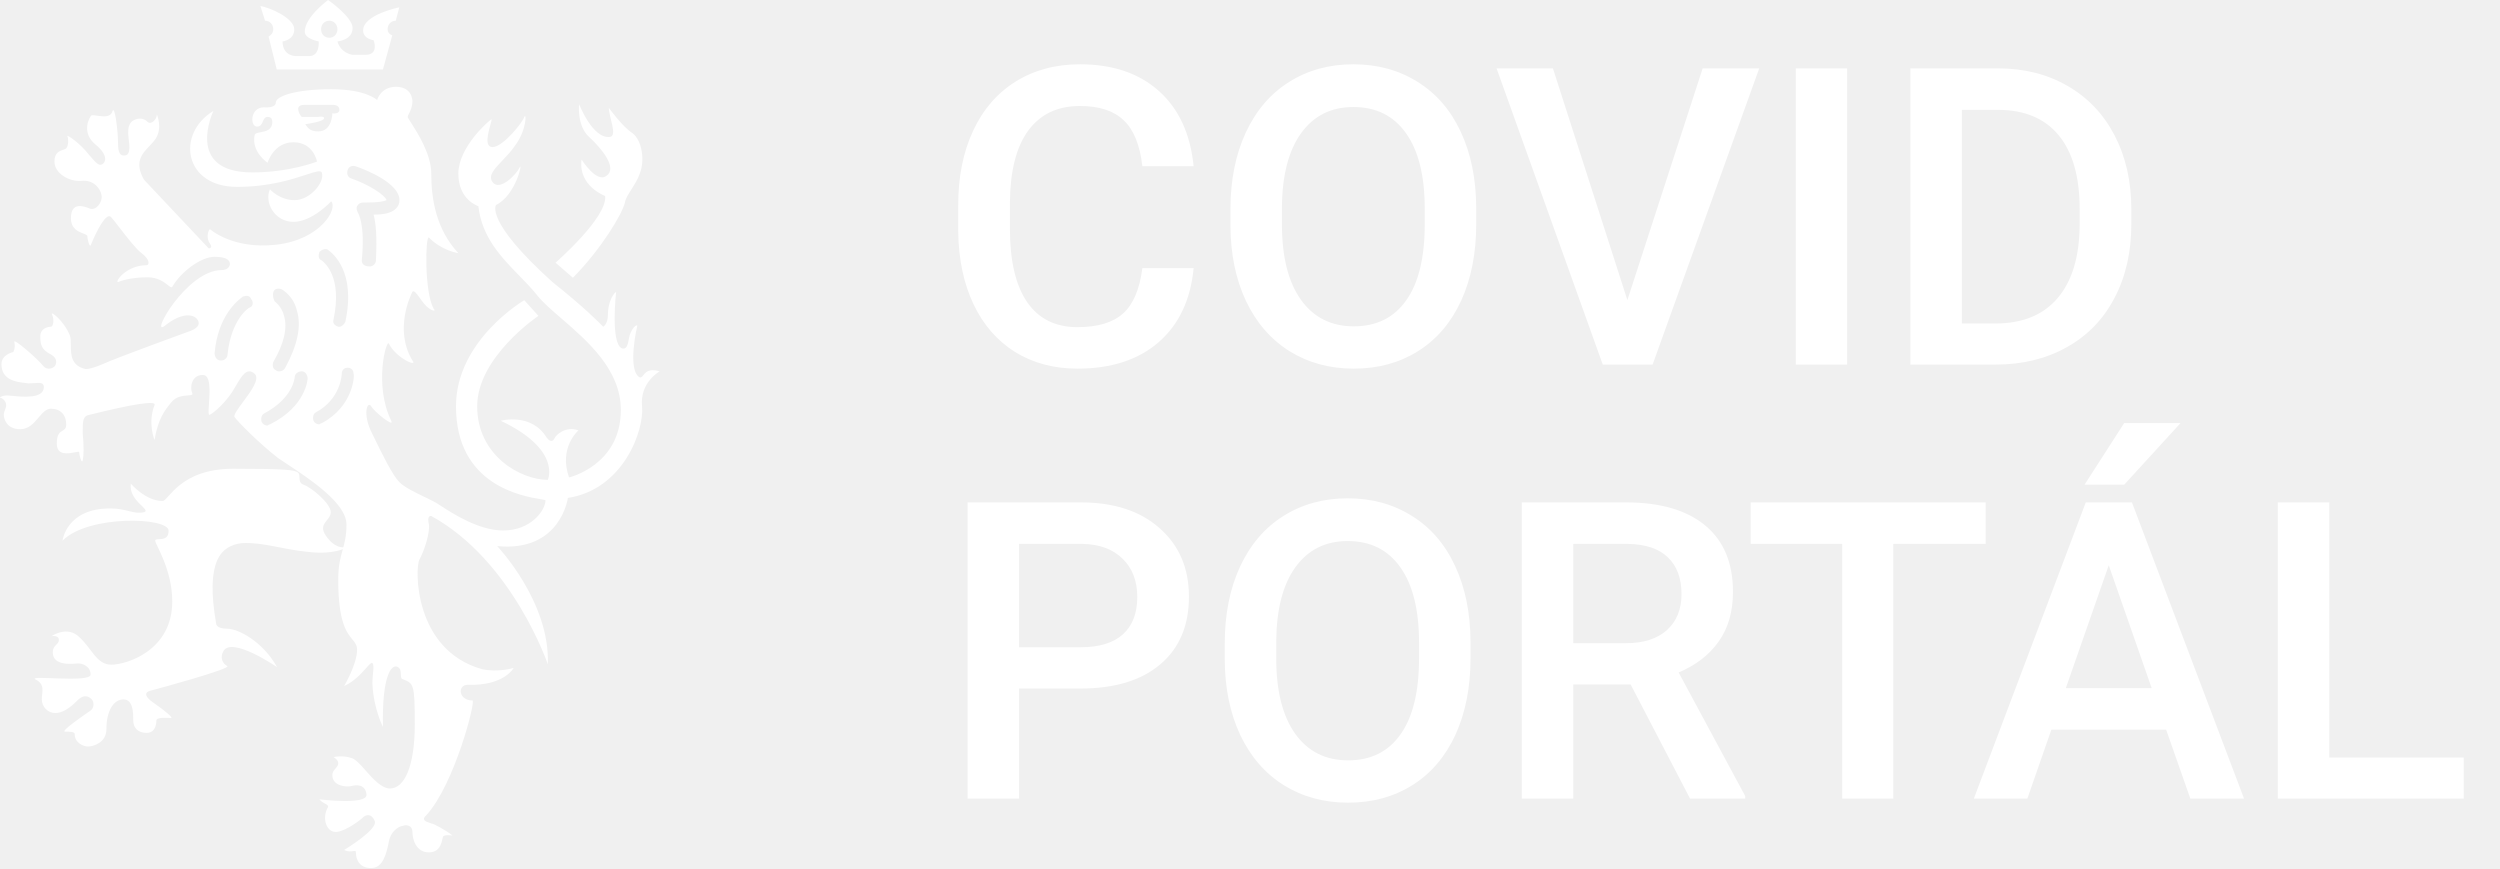
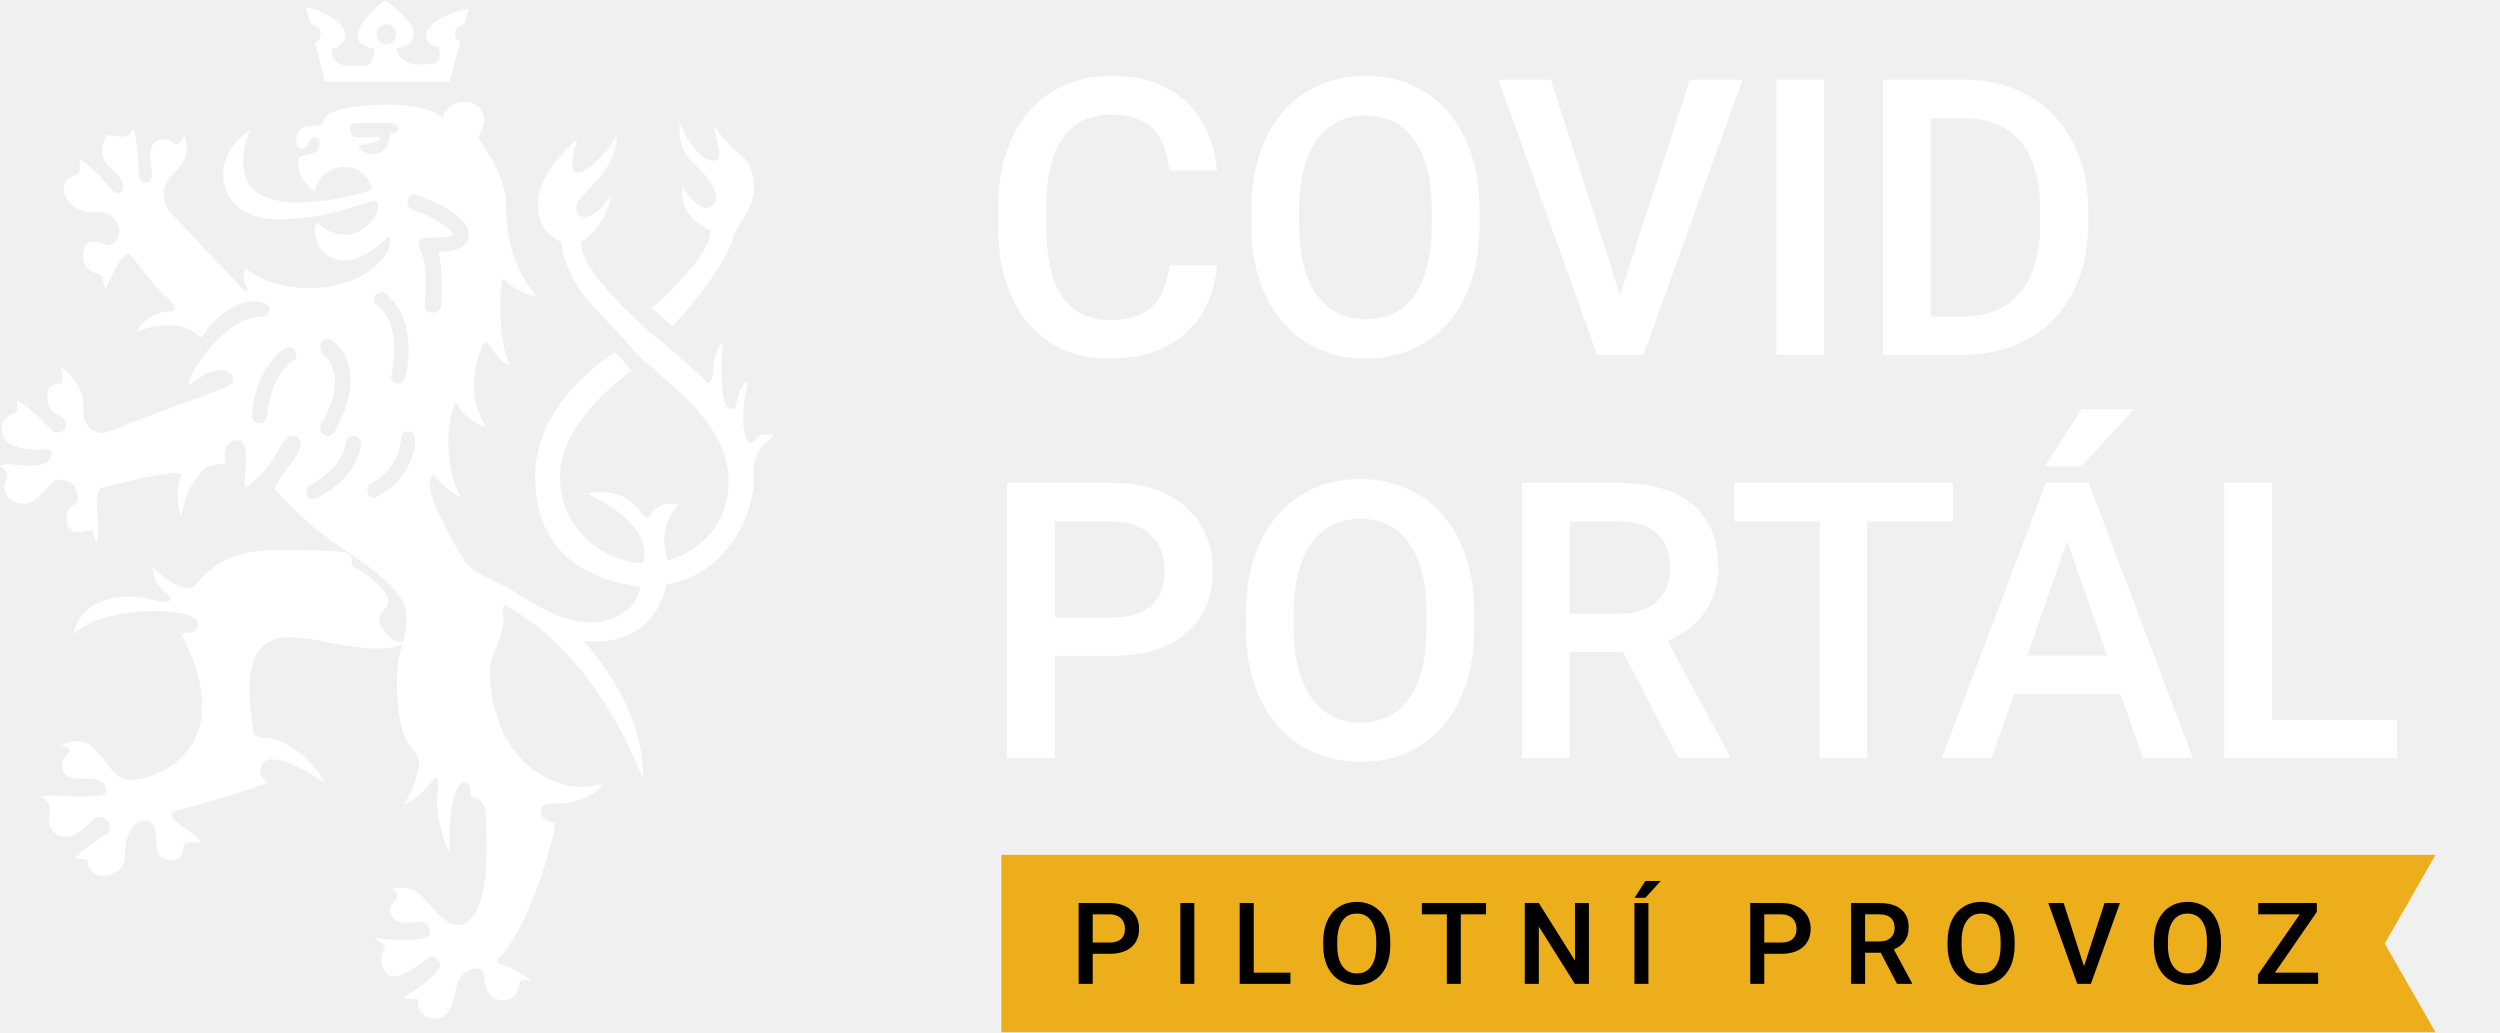
- <svg xmlns="http://www.w3.org/2000/svg" width="144" height="50" viewBox="0 0 144 50" fill="none">
+ <svg xmlns="http://www.w3.org/2000/svg" width="155" height="64" viewBox="0 0 155 64" fill="none">
+   <path d="M25.22 39.789C24.954 39.88 24.333 39.88 23.712 38.977C23.091 38.075 24.067 37.895 24.067 37.263C24.067 36.632 22.648 35.459 22.115 35.278C21.583 35.098 21.938 34.556 21.672 34.376C21.406 34.196 20.873 34.105 16.97 34.105C13.067 34.105 12.269 36.451 11.825 36.451C10.583 36.451 9.519 35.188 9.519 35.188C9.341 36.451 11.027 37.083 10.494 37.263C9.696 37.444 9.252 36.992 8.011 36.992C4.817 36.992 4.551 39.338 4.551 39.338C6.414 37.444 12.269 37.624 12.269 38.617C12.269 39.519 11.293 39.068 11.293 39.338C11.293 39.609 12.535 41.413 12.535 43.759C12.535 47.368 9.164 48.361 8.099 48.361C7.035 48.361 6.68 47.188 5.793 46.376C4.906 45.474 3.752 46.286 3.752 46.286C3.752 46.286 4.285 46.196 4.285 46.556C4.285 46.917 3.841 46.917 3.841 47.459C3.841 48.541 5.438 48.271 5.704 48.271C5.97 48.271 6.591 48.451 6.591 49.083C6.591 49.714 1.89 49.083 2.599 49.444C3.309 49.804 3.043 50.346 3.043 50.887C3.043 51.429 3.486 51.88 4.019 51.88C4.551 51.88 5.083 51.519 5.615 50.977C6.148 50.436 6.502 50.707 6.68 50.887C6.857 51.068 6.857 51.519 6.591 51.699C6.059 52.06 4.373 53.233 4.728 53.233C5.083 53.233 5.438 53.233 5.438 53.413C5.438 54.045 6.059 54.316 6.414 54.316C6.769 54.316 7.744 54.045 7.744 53.053C7.744 51.699 8.277 50.887 8.986 50.887C9.696 50.887 9.696 51.88 9.696 52.421C9.696 52.962 10.051 53.323 10.672 53.323C11.293 53.323 11.382 52.692 11.382 52.421C11.382 52.15 12.269 52.241 12.446 52.241C12.623 52.241 12.002 51.699 11.204 51.158C10.406 50.617 10.583 50.346 10.938 50.256C11.293 50.165 16.97 48.632 16.527 48.451C16.172 48.271 15.994 47.819 16.261 47.368C16.881 46.286 20.164 48.541 20.164 48.541C19.099 46.647 17.325 45.744 16.527 45.744C15.728 45.744 15.728 45.383 15.728 45.383C14.93 40.782 16.083 39.699 17.591 39.519C19.099 39.429 20.519 39.97 22.381 40.15C24.511 40.421 25.486 39.699 25.22 39.789Z" fill="white" />
+   <path d="M45.474 14.719C45.564 14.169 46.286 13.437 46.556 12.613C46.917 11.698 46.737 10.233 46.015 9.684C45.293 9.227 44.301 7.854 44.301 7.854C44.301 8.494 44.932 9.867 44.391 9.959C43.128 10.142 42.135 7.579 42.135 7.579C42.135 7.579 41.955 9.135 42.857 9.959C43.85 10.874 44.932 12.247 44.12 12.796C43.398 13.345 42.316 11.606 42.316 11.606C42.045 13.529 44.03 14.261 44.03 14.261C44.211 15.817 40.421 19.112 40.421 19.112L41.684 20.21C43.759 18.105 45.293 15.542 45.474 14.719Z" fill="white" />
+   <path fill-rule="evenodd" clip-rule="evenodd" d="M46.816 27.292C46.98 27.084 47.215 26.788 48 27.017C48 27.017 46.544 27.807 46.715 29.561C46.886 31.316 45.344 35.614 41.317 36.228C41.317 36.228 40.803 40.175 36.177 39.737C36.177 39.737 40.032 43.772 39.861 48.333C39.861 48.333 37.291 40.789 31.379 37.544C31.379 37.544 31.036 37.456 31.207 38.158C31.293 38.772 30.865 40.088 30.522 40.702C30.179 41.316 30.094 47.281 35.063 48.684C36.262 48.947 37.376 48.596 37.376 48.596C37.376 48.596 36.691 49.912 34.035 49.825C33.264 49.825 33.349 50.965 34.377 50.965C34.635 50.965 33.092 57.017 31.036 59.298C30.617 59.656 30.995 59.78 31.242 59.861C31.298 59.88 31.347 59.896 31.379 59.912C31.55 59.912 32.493 60.439 32.921 60.789C32.921 60.789 32.321 60.702 32.236 60.877C32.22 60.909 32.207 60.968 32.191 61.042C32.118 61.373 31.977 62.017 31.207 62.017C30.265 62.017 30.008 61.053 30.008 60.526C30.008 60 29.494 60 29.323 60.088C29.151 60.088 28.466 60.351 28.294 61.228C28.123 62.105 27.866 63.158 27.009 63.158C26.153 63.158 25.896 62.544 25.896 62.017C25.896 61.894 25.821 61.906 25.688 61.926C25.537 61.948 25.312 61.982 25.039 61.842C25.039 61.842 27.523 60.351 27.266 59.737C27.009 59.123 26.581 59.298 26.41 59.474C26.238 59.649 25.21 60.439 24.525 60.526C23.754 60.614 23.411 59.561 23.839 58.772C23.936 58.624 23.815 58.559 23.645 58.468C23.513 58.397 23.352 58.311 23.24 58.158C23.24 58.158 26.752 58.596 26.667 57.807C26.581 57.017 25.896 57.105 25.553 57.193C25.21 57.281 24.182 57.193 24.182 56.404C24.182 56.172 24.301 56.038 24.414 55.912C24.515 55.799 24.61 55.692 24.61 55.526C24.61 55.263 24.268 55.088 24.268 55.088C24.268 55.088 24.953 54.912 25.639 55.175C25.912 55.28 26.24 55.65 26.6 56.057C27.144 56.671 27.762 57.368 28.38 57.368C29.408 57.368 30.179 55.789 30.179 52.719C30.179 49.767 30.1 49.735 29.332 49.425L29.331 49.424L29.328 49.423L29.267 49.398L29.237 49.386C29.171 49.318 29.169 49.198 29.166 49.066C29.162 48.856 29.157 48.617 28.894 48.509C28.466 48.333 27.78 49.211 27.866 52.895C27.866 52.895 27.181 51.579 27.095 49.737C27.095 49.474 27.119 49.224 27.14 49.004C27.175 48.637 27.202 48.355 27.095 48.246C27.026 48.175 26.875 48.345 26.64 48.608C26.291 48.999 25.757 49.597 25.039 49.912C25.039 49.912 25.981 48.333 25.981 47.281C25.981 46.939 25.837 46.764 25.642 46.527C25.236 46.034 24.61 45.274 24.61 42.193C24.61 41.149 24.771 40.575 24.926 40.021C25.07 39.504 25.21 39.005 25.21 38.158C25.21 36.619 22.573 34.877 20.884 33.762C20.648 33.606 20.43 33.462 20.241 33.333C18.785 32.193 17.328 30.702 17.071 30.351C16.968 30.21 17.294 29.77 17.677 29.255C18.245 28.491 18.937 27.56 18.527 27.193C17.969 26.692 17.581 27.358 17.178 28.048C17.087 28.205 16.995 28.363 16.9 28.509C16.386 29.298 15.614 30 15.272 30.175C15.144 30.241 15.171 29.857 15.206 29.349C15.266 28.492 15.35 27.281 14.758 27.281C13.901 27.281 13.815 28.246 13.987 28.596C14.057 28.741 13.91 28.752 13.671 28.769C13.329 28.794 12.798 28.833 12.444 29.298L12.427 29.32C12.002 29.841 11.498 30.46 11.245 32.017C11.245 32.017 10.731 30.79 11.245 29.474C11.416 29.123 9.703 29.386 6.533 30.175C6.019 30.263 6.019 30.614 6.019 31.491C6.104 32.544 6.104 33.07 6.019 33.509C5.933 33.772 5.762 33.07 5.762 32.895C5.762 32.847 5.639 32.871 5.461 32.907C4.991 33.001 4.134 33.172 4.134 32.281C4.134 31.581 4.356 31.451 4.548 31.339C4.692 31.254 4.819 31.179 4.819 30.877C4.819 30.175 4.391 29.737 3.705 29.737C3.355 29.737 3.093 30.044 2.808 30.38C2.464 30.784 2.086 31.228 1.478 31.228C0.45 31.228 0.278 30.439 0.278 30.175C0.278 30.044 0.321 29.934 0.364 29.825C0.407 29.715 0.45 29.605 0.45 29.474C0.45 29.21 0.193 28.947 0.021 28.947C-0.064 28.947 0.107 28.772 0.535 28.772C0.608 28.772 0.731 28.784 0.886 28.8L0.886 28.8C1.652 28.877 3.191 29.033 3.191 28.158C3.191 27.824 2.894 27.846 2.488 27.875C2.36 27.885 2.221 27.895 2.078 27.895C2.014 27.885 1.941 27.877 1.862 27.868C1.201 27.792 0.107 27.666 0.107 26.491C0.107 25.79 0.964 25.614 0.964 25.614C0.964 25.614 1.135 25.351 1.05 24.912C0.878 24.474 2.763 26.14 3.106 26.579C3.448 27.017 3.877 26.754 3.963 26.667C4.048 26.579 4.305 26.14 3.705 25.79C3.02 25.439 2.934 25.088 2.934 24.474C2.934 23.86 3.534 23.772 3.705 23.772C3.877 23.772 3.963 23.246 3.791 22.895C3.62 22.544 4.648 23.333 5.076 24.386C5.152 24.567 5.153 24.824 5.155 25.105C5.158 25.78 5.163 26.595 6.19 26.842C6.19 26.842 6.447 26.93 7.475 26.491C8.418 26.053 13.73 24.123 13.73 24.123C13.73 24.123 14.672 23.86 14.415 23.333C14.158 22.807 13.216 22.719 12.016 23.684C10.817 24.649 13.558 19.649 16.128 19.649C16.557 19.649 16.728 19.386 16.728 19.21C16.728 19.035 16.643 18.684 15.614 18.684C14.586 18.684 13.13 19.825 12.53 20.877C12.468 20.941 12.371 20.865 12.215 20.743C11.944 20.53 11.493 20.175 10.731 20.175C9.531 20.175 8.76 20.439 8.589 20.526C8.332 20.526 9.189 19.298 10.645 19.298C10.902 19.298 10.902 18.86 10.303 18.421C9.909 18.133 9.221 17.242 8.697 16.563C8.422 16.207 8.193 15.91 8.075 15.79C7.732 15.439 7.047 16.754 6.618 17.807C6.533 18.07 6.361 17.456 6.361 17.193C6.361 17.108 6.235 17.059 6.065 16.994C5.709 16.857 5.162 16.648 5.162 15.877C5.162 14.649 6.104 15 6.533 15.175C6.961 15.351 7.475 14.737 7.39 14.21C7.304 13.684 6.79 13.07 5.933 13.158C5.076 13.246 3.963 12.632 3.963 11.754C3.963 11.112 4.33 10.987 4.594 10.897C4.691 10.864 4.773 10.836 4.819 10.79C4.991 10.614 4.991 10.088 4.905 9.912C4.819 9.737 5.847 10.439 6.447 11.228C7.047 11.93 7.218 12.105 7.475 11.93C7.732 11.754 7.818 11.228 6.961 10.526C6.104 9.825 6.276 8.947 6.618 8.421C6.68 8.358 6.861 8.385 7.08 8.418C7.476 8.476 7.995 8.553 8.161 8.158C8.332 7.456 8.589 9.474 8.589 10.439C8.589 11.14 8.76 11.316 9.017 11.316C9.274 11.316 9.531 11.228 9.36 10.088C9.205 8.974 9.613 8.798 9.818 8.71C9.839 8.701 9.858 8.692 9.874 8.684C10.131 8.597 10.474 8.597 10.731 8.86C10.988 9.123 11.416 8.684 11.416 8.333C11.416 8.333 11.845 9.298 11.331 10.088C11.21 10.274 11.046 10.445 10.878 10.62C10.335 11.188 9.754 11.796 10.474 13.07L15.186 18.07C15.186 18.07 15.529 18.07 15.272 17.719C15.015 17.368 15.1 16.842 15.272 16.667C15.272 16.667 16.9 18.158 20.07 17.807C23.325 17.456 24.61 15.175 24.096 14.649C24.096 14.649 22.726 16.14 21.355 16.14C19.984 16.14 19.213 14.737 19.641 13.772C19.641 13.772 20.327 14.561 21.44 14.561C22.554 14.561 23.668 13.246 23.411 12.544C23.311 12.372 22.935 12.496 22.284 12.71C21.271 13.043 19.59 13.597 17.242 13.597C13.387 13.597 12.787 9.737 15.529 8.07C15.529 8.07 13.387 12.544 18.356 12.544C21.098 12.544 23.068 11.754 23.068 11.754C23.068 11.754 22.811 10.351 21.355 10.351C19.898 10.351 19.47 11.842 19.47 11.842C19.47 11.842 18.27 11.053 18.527 9.825C18.559 9.694 18.744 9.661 18.964 9.621C19.338 9.553 19.813 9.467 19.813 8.86C19.813 8.509 19.556 8.509 19.47 8.509C19.265 8.509 19.198 8.669 19.127 8.836C19.049 9.019 18.968 9.211 18.699 9.211C18.185 9.211 18.185 7.807 19.213 7.807C19.213 7.807 20.07 7.895 20.07 7.456C20.07 7.018 21.44 6.491 24.096 6.491C26.667 6.491 27.438 7.281 27.438 7.281C27.438 7.281 27.695 6.316 28.809 6.316C29.922 6.316 30.008 7.193 30.008 7.368C30.008 7.769 29.863 8.057 29.761 8.258C29.707 8.365 29.665 8.448 29.665 8.509C29.665 8.55 29.761 8.699 29.906 8.926C30.378 9.663 31.379 11.224 31.379 12.632C31.379 14.474 31.721 16.667 33.349 18.421C33.349 18.421 32.15 18.246 31.207 17.281C30.951 17.105 30.865 21.228 31.55 22.456C31.807 22.719 31.293 22.632 30.865 22.105C30.741 21.953 30.631 21.8 30.533 21.664C30.294 21.333 30.13 21.104 30.008 21.228L30.004 21.237C29.887 21.475 28.657 23.979 30.008 26.228C30.436 26.754 28.809 26.053 28.294 25C28.123 24.649 27.181 27.983 28.466 30.614C28.723 31.14 27.266 30 27.009 29.561C26.752 29.123 26.324 30.088 27.095 31.579C27.866 33.158 28.552 34.561 29.066 35.088C29.415 35.446 30.241 35.845 30.922 36.173L30.922 36.173C31.242 36.328 31.53 36.467 31.722 36.579C31.808 36.629 31.928 36.707 32.076 36.803C32.959 37.375 34.845 38.596 36.605 38.596C38.661 38.596 39.689 37.105 39.689 36.404C39.689 36.379 39.563 36.358 39.344 36.322C37.999 36.098 33.178 35.298 33.178 29.561C33.178 24.737 38.147 21.842 38.147 21.842L39.175 22.983C39.175 22.983 34.72 25.965 34.72 29.561C34.72 33.158 37.89 34.912 39.861 34.912C39.861 34.912 40.889 32.719 36.434 30.614C36.434 30.614 38.661 30 39.775 31.842C40.118 32.281 40.289 32.017 40.375 31.842C40.461 31.667 41.146 30.965 42.088 31.316C42.088 31.316 40.632 32.544 41.403 34.737C41.403 34.737 45.173 33.86 45.173 29.825C45.173 26.902 42.746 24.808 40.855 23.176C40.134 22.554 39.491 21.999 39.09 21.491C38.706 21.006 38.252 20.54 37.783 20.059C36.474 18.714 35.058 17.262 34.806 15C34.806 15 33.349 14.561 33.349 12.632C33.349 10.702 35.577 8.772 35.748 8.684C35.798 8.659 35.753 8.821 35.685 9.063L35.685 9.063L35.685 9.063C35.522 9.649 35.228 10.702 35.834 10.702C36.605 10.702 38.062 8.86 38.147 8.509C38.319 8.158 38.319 9.474 37.462 10.614C37.198 11.004 36.865 11.353 36.56 11.671C35.974 12.284 35.496 12.784 35.834 13.246C36.348 13.947 37.547 12.719 37.805 12.193C38.062 11.667 37.547 14.21 36.091 14.912C36.091 14.912 35.234 16.053 40.203 20.526C42.517 22.368 43.545 23.421 43.888 23.772C43.888 23.772 44.23 23.596 44.23 22.895C44.23 22.193 44.487 21.491 44.83 21.228C44.83 21.228 44.402 25 45.258 25.351C45.601 25.439 45.687 25.088 45.772 24.561C45.858 24.123 46.201 23.596 46.372 23.684C46.372 23.684 45.601 26.93 46.544 27.456C46.662 27.486 46.729 27.401 46.816 27.292ZM16.557 25.79C16.814 23.246 18.099 22.368 18.185 22.368C18.442 22.281 18.442 21.93 18.27 21.754C18.185 21.491 17.928 21.491 17.671 21.579C17.664 21.586 17.645 21.6 17.618 21.621L17.618 21.621L17.618 21.621L17.618 21.621L17.618 21.621L17.618 21.621C17.312 21.854 15.85 22.965 15.614 25.702C15.614 25.965 15.786 26.228 16.043 26.228H16.128C16.3 26.228 16.557 26.053 16.557 25.79ZM23.154 9.561C22.554 9.561 22.383 9.298 22.211 9.035C22.211 9.035 23.582 8.86 23.582 8.597C23.582 8.421 23.154 8.509 23.154 8.509H21.954C21.954 8.509 21.697 8.246 21.697 7.895C21.697 7.895 21.697 7.632 22.126 7.632H24.268C24.268 7.632 24.696 7.632 24.696 7.982C24.696 8.333 24.182 8.246 24.182 8.246C24.182 8.246 24.182 9.561 23.154 9.561ZM23.839 18.158C23.668 18.07 23.411 18.158 23.24 18.333C23.154 18.596 23.154 18.86 23.411 18.947C23.416 18.953 23.427 18.961 23.441 18.974L23.441 18.974C23.667 19.162 24.911 20.199 24.268 23.246C24.182 23.509 24.353 23.684 24.61 23.772H24.696C24.867 23.772 25.039 23.596 25.125 23.421C25.925 19.735 24.184 18.42 23.881 18.191C23.859 18.174 23.845 18.164 23.839 18.158ZM19.898 21.228C19.984 20.965 20.327 20.965 20.498 21.053C20.498 21.053 21.355 21.491 21.612 22.632C21.955 23.772 21.612 25.175 20.755 26.754C20.669 26.93 20.498 27.018 20.327 27.018C20.241 27.018 20.155 27.018 20.07 26.93C19.813 26.842 19.813 26.491 19.898 26.316C20.669 25 20.927 23.86 20.669 22.983C20.498 22.281 19.984 21.93 19.984 21.93C19.898 21.754 19.813 21.491 19.898 21.228ZM19.47 30.965C19.47 30.965 19.555 30.877 19.641 30.877C22.297 29.561 22.383 27.544 22.383 27.544C22.383 27.281 22.211 27.018 21.954 27.018C21.697 27.018 21.44 27.193 21.44 27.456C21.44 27.456 21.355 28.947 19.213 30.088C19.041 30.175 18.956 30.439 19.041 30.702C19.127 30.877 19.299 30.965 19.47 30.965ZM23.411 30.79C23.325 30.79 23.24 30.877 23.24 30.877C23.068 30.877 22.897 30.79 22.811 30.614C22.726 30.351 22.811 30.088 22.983 30C24.782 29.035 24.867 27.281 24.867 27.193C24.867 26.93 25.039 26.754 25.296 26.754C25.553 26.754 25.724 26.93 25.724 27.193C25.81 27.281 25.724 29.561 23.411 30.79ZM26.067 15.526C26.067 15.526 26.581 16.316 26.324 18.947C26.324 19.211 26.495 19.386 26.924 19.386C27.095 19.386 27.352 19.211 27.352 18.947C27.438 17.193 27.352 16.228 27.181 15.614C27.866 15.614 28.466 15.526 28.809 15.175C28.98 15 29.066 14.825 29.066 14.561C29.066 13.333 26.667 12.368 25.896 12.105C25.639 12.018 25.381 12.105 25.296 12.368C25.21 12.632 25.296 12.895 25.553 12.982C26.838 13.421 28.038 14.211 28.123 14.561C27.952 14.649 27.609 14.737 26.581 14.737H26.41C26.238 14.737 26.067 14.825 25.981 15C25.896 15.175 25.981 15.351 26.067 15.526Z" fill="white" />
+   <path fill-rule="evenodd" clip-rule="evenodd" d="M19.881 2.127C19.881 1.773 19.627 1.507 19.287 1.507L18.947 0.443C19.627 0.532 21.41 1.33 21.41 2.127C21.41 2.925 20.561 3.014 20.561 3.014C20.561 4.078 21.495 4.078 21.495 4.078H22.514C23.278 4.078 23.193 3.014 23.193 3.014C23.193 3.014 22.174 2.837 22.174 2.305C22.174 1.241 23.872 0 23.872 0C23.872 0 25.656 1.241 25.656 2.039C25.656 2.925 24.552 3.014 24.552 3.014C24.807 3.9 25.656 3.989 25.656 3.989H26.59C27.609 3.989 27.184 2.925 27.184 2.925C27.184 2.925 26.42 2.837 26.42 2.216C26.42 1.064 29.052 0.532 29.052 0.532L28.798 1.507C28.458 1.507 28.203 1.773 28.203 2.127C28.203 2.305 28.288 2.482 28.543 2.571L27.864 5.053H20.136L19.542 2.659C19.712 2.571 19.881 2.393 19.881 2.127ZM24.552 2.127C24.552 1.773 24.297 1.507 23.958 1.507C23.618 1.507 23.363 1.773 23.363 2.127C23.363 2.482 23.618 2.748 23.958 2.748C24.297 2.748 24.552 2.482 24.552 2.127Z" fill="white" />
  <g clip-path="url(#clip0)">
-     <path d="M19.965 31.5C19.754 31.571 19.263 31.571 18.771 30.857C18.28 30.143 19.052 30 19.052 29.5C19.052 29 17.928 28.071 17.507 27.929C17.086 27.786 17.367 27.357 17.156 27.214C16.945 27.071 16.524 27 13.434 27C10.344 27 9.712 28.857 9.361 28.857C8.377 28.857 7.535 27.857 7.535 27.857C7.394 28.857 8.729 29.357 8.307 29.5C7.675 29.643 7.324 29.286 6.341 29.286C3.812 29.286 3.602 31.143 3.602 31.143C5.077 29.643 9.712 29.786 9.712 30.571C9.712 31.286 8.939 30.929 8.939 31.143C8.939 31.357 9.922 32.786 9.922 34.643C9.922 37.5 7.254 38.286 6.411 38.286C5.568 38.286 5.287 37.357 4.585 36.714C3.883 36 2.97 36.643 2.97 36.643C2.97 36.643 3.391 36.571 3.391 36.857C3.391 37.143 3.04 37.143 3.04 37.571C3.04 38.429 4.304 38.214 4.515 38.214C4.725 38.214 5.217 38.357 5.217 38.857C5.217 39.357 1.495 38.857 2.057 39.143C2.619 39.429 2.408 39.857 2.408 40.286C2.408 40.714 2.759 41.071 3.18 41.071C3.602 41.071 4.023 40.786 4.445 40.357C4.866 39.929 5.147 40.143 5.287 40.286C5.428 40.429 5.428 40.786 5.217 40.929C4.796 41.214 3.461 42.143 3.742 42.143C4.023 42.143 4.304 42.143 4.304 42.286C4.304 42.786 4.796 43 5.077 43C5.358 43 6.13 42.786 6.13 42C6.13 40.929 6.551 40.286 7.113 40.286C7.675 40.286 7.675 41.071 7.675 41.5C7.675 41.929 7.956 42.214 8.448 42.214C8.939 42.214 9.009 41.714 9.009 41.5C9.009 41.286 9.712 41.357 9.852 41.357C9.993 41.357 9.501 40.929 8.869 40.5C8.237 40.071 8.377 39.857 8.658 39.786C8.939 39.714 13.434 38.5 13.083 38.357C12.802 38.214 12.661 37.857 12.872 37.5C13.364 36.643 15.962 38.429 15.962 38.429C15.119 36.929 13.715 36.214 13.083 36.214C12.451 36.214 12.451 35.929 12.451 35.929C11.819 32.286 12.732 31.429 13.925 31.286C15.119 31.214 16.243 31.643 17.718 31.786C19.403 32 20.176 31.429 19.965 31.5Z" fill="white" />
-     <path d="M35.999 11.652C36.071 11.217 36.642 10.638 36.856 9.986C37.142 9.261 36.999 8.101 36.428 7.667C35.856 7.304 35.071 6.217 35.071 6.217C35.071 6.725 35.571 7.812 35.142 7.884C34.142 8.029 33.356 6 33.356 6C33.356 6 33.213 7.232 33.928 7.884C34.713 8.609 35.571 9.696 34.928 10.13C34.356 10.565 33.499 9.188 33.499 9.188C33.285 10.71 34.856 11.29 34.856 11.29C34.999 12.522 31.999 15.13 31.999 15.13L32.999 16C34.642 14.333 35.856 12.304 35.999 11.652Z" fill="white" />
-     <path fill-rule="evenodd" clip-rule="evenodd" d="M37.062 21.606C37.192 21.442 37.378 21.207 37.999 21.389C37.999 21.389 36.846 22.014 36.982 23.403C37.117 24.792 35.896 28.194 32.709 28.681C32.709 28.681 32.302 31.806 28.639 31.458C28.639 31.458 31.691 34.653 31.555 38.264C31.555 38.264 29.521 32.292 24.841 29.722C24.841 29.722 24.569 29.653 24.705 30.208C24.773 30.694 24.434 31.736 24.162 32.222C23.891 32.708 23.823 37.431 27.757 38.542C28.707 38.75 29.588 38.472 29.588 38.472C29.588 38.472 29.046 39.514 26.943 39.444C26.333 39.444 26.401 40.347 27.215 40.347C27.418 40.347 26.197 45.139 24.569 46.944C24.238 47.227 24.537 47.326 24.732 47.39C24.776 47.405 24.816 47.418 24.841 47.431C24.976 47.431 25.722 47.847 26.061 48.125C26.061 48.125 25.587 48.056 25.519 48.194C25.506 48.22 25.496 48.266 25.483 48.325C25.426 48.587 25.314 49.097 24.705 49.097C23.959 49.097 23.755 48.333 23.755 47.917C23.755 47.5 23.348 47.5 23.213 47.569C23.077 47.569 22.535 47.778 22.399 48.472C22.263 49.167 22.06 50 21.381 50C20.703 50 20.5 49.514 20.5 49.097C20.5 49 20.44 49.009 20.335 49.025C20.216 49.042 20.038 49.069 19.821 48.958C19.821 48.958 21.788 47.778 21.585 47.292C21.381 46.806 21.042 46.944 20.907 47.083C20.771 47.222 19.957 47.847 19.415 47.917C18.804 47.986 18.533 47.153 18.872 46.528C18.948 46.41 18.852 46.359 18.718 46.287C18.614 46.231 18.486 46.163 18.397 46.042C18.397 46.042 21.178 46.389 21.11 45.764C21.042 45.139 20.5 45.208 20.228 45.278C19.957 45.347 19.143 45.278 19.143 44.653C19.143 44.469 19.238 44.364 19.327 44.264C19.407 44.174 19.482 44.09 19.482 43.958C19.482 43.75 19.211 43.611 19.211 43.611C19.211 43.611 19.754 43.472 20.296 43.681C20.513 43.764 20.772 44.056 21.058 44.379C21.488 44.864 21.977 45.417 22.467 45.417C23.281 45.417 23.891 44.167 23.891 41.736C23.891 39.399 23.828 39.373 23.22 39.128L23.145 39.097C23.093 39.044 23.091 38.949 23.089 38.844C23.085 38.678 23.082 38.488 22.874 38.403C22.535 38.264 21.992 38.958 22.06 41.875C22.06 41.875 21.517 40.833 21.449 39.375C21.449 39.167 21.468 38.969 21.485 38.795C21.513 38.504 21.534 38.281 21.449 38.194C21.395 38.139 21.275 38.273 21.089 38.481C20.812 38.791 20.39 39.264 19.821 39.514C19.821 39.514 20.567 38.264 20.567 37.431C20.567 37.16 20.453 37.021 20.299 36.834C19.977 36.444 19.482 35.842 19.482 33.403C19.482 32.576 19.609 32.122 19.732 31.683C19.846 31.274 19.957 30.878 19.957 30.208C19.957 28.99 17.869 27.611 16.532 26.728C16.345 26.605 16.173 26.491 16.023 26.389C14.87 25.486 13.717 24.306 13.514 24.028C13.432 23.916 13.69 23.568 13.993 23.16C14.443 22.555 14.991 21.818 14.667 21.528C14.224 21.131 13.917 21.658 13.598 22.205L13.598 22.205C13.526 22.329 13.453 22.454 13.378 22.569C12.971 23.194 12.361 23.75 12.089 23.889C11.988 23.941 12.009 23.637 12.037 23.235C12.084 22.556 12.151 21.597 11.682 21.597C11.004 21.597 10.936 22.361 11.072 22.639C11.127 22.753 11.011 22.762 10.822 22.776C10.551 22.796 10.13 22.826 9.851 23.194L9.837 23.211C9.501 23.624 9.102 24.114 8.901 25.347C8.901 25.347 8.494 24.375 8.901 23.333C9.037 23.056 7.68 23.264 5.171 23.889C4.764 23.958 4.764 24.236 4.764 24.931C4.832 25.764 4.832 26.181 4.764 26.528C4.696 26.736 4.56 26.181 4.56 26.042C4.56 26.004 4.463 26.023 4.323 26.051C3.95 26.125 3.272 26.261 3.272 25.556C3.272 25.002 3.448 24.899 3.599 24.81C3.714 24.743 3.814 24.684 3.814 24.444C3.814 23.889 3.475 23.542 2.933 23.542C2.655 23.542 2.448 23.785 2.222 24.051C1.95 24.37 1.65 24.722 1.169 24.722C0.355 24.722 0.219 24.097 0.219 23.889C0.219 23.785 0.253 23.698 0.287 23.611C0.321 23.524 0.355 23.438 0.355 23.333C0.355 23.125 0.152 22.917 0.016 22.917C-0.052 22.917 0.084 22.778 0.423 22.778C0.48 22.778 0.578 22.788 0.701 22.8C1.307 22.861 2.526 22.985 2.526 22.292C2.526 22.028 2.29 22.045 1.969 22.068C1.867 22.075 1.758 22.083 1.644 22.083C1.593 22.076 1.535 22.069 1.473 22.062C0.949 22.002 0.084 21.903 0.084 20.972C0.084 20.417 0.762 20.278 0.762 20.278C0.762 20.278 0.898 20.069 0.83 19.722C0.694 19.375 2.186 20.694 2.458 21.042C2.729 21.389 3.068 21.181 3.136 21.111C3.204 21.042 3.407 20.694 2.933 20.417C2.39 20.139 2.322 19.861 2.322 19.375C2.322 18.889 2.797 18.819 2.933 18.819C3.068 18.819 3.136 18.403 3 18.125C2.865 17.847 3.679 18.472 4.018 19.306C4.078 19.449 4.079 19.652 4.08 19.875C4.083 20.409 4.086 21.054 4.9 21.25C4.9 21.25 5.103 21.319 5.917 20.972C6.663 20.625 10.868 19.097 10.868 19.097C10.868 19.097 11.614 18.889 11.411 18.472C11.207 18.056 10.461 17.986 9.512 18.75C8.562 19.514 10.733 15.556 12.767 15.556C13.107 15.556 13.242 15.347 13.242 15.208C13.242 15.069 13.174 14.792 12.361 14.792C11.546 14.792 10.393 15.694 9.919 16.528C9.869 16.578 9.793 16.518 9.67 16.422C9.455 16.253 9.098 15.972 8.494 15.972C7.545 15.972 6.934 16.181 6.799 16.25C6.595 16.25 7.273 15.278 8.427 15.278C8.63 15.278 8.63 14.931 8.155 14.583C7.844 14.356 7.299 13.65 6.884 13.113L6.884 13.113C6.667 12.831 6.485 12.596 6.392 12.5C6.12 12.222 5.578 13.264 5.239 14.097C5.171 14.306 5.035 13.819 5.035 13.611C5.035 13.543 4.935 13.505 4.8 13.453C4.519 13.345 4.086 13.179 4.086 12.569C4.086 11.597 4.832 11.875 5.171 12.014C5.51 12.153 5.917 11.667 5.849 11.25C5.781 10.833 5.374 10.347 4.696 10.417C4.018 10.486 3.136 10 3.136 9.306C3.136 8.797 3.427 8.698 3.636 8.627C3.712 8.601 3.778 8.579 3.814 8.542C3.95 8.403 3.95 7.986 3.882 7.847C3.814 7.708 4.628 8.264 5.103 8.889C5.578 9.444 5.713 9.583 5.917 9.444C6.12 9.306 6.188 8.889 5.51 8.333C4.832 7.778 4.967 7.083 5.239 6.667C5.287 6.617 5.43 6.638 5.604 6.664C5.917 6.71 6.329 6.771 6.46 6.458C6.595 5.903 6.799 7.5 6.799 8.264C6.799 8.819 6.934 8.958 7.138 8.958C7.341 8.958 7.545 8.889 7.409 7.986C7.286 7.105 7.609 6.965 7.772 6.895C7.788 6.888 7.803 6.881 7.816 6.875C8.02 6.806 8.291 6.806 8.494 7.014C8.698 7.222 9.037 6.875 9.037 6.597C9.037 6.597 9.376 7.361 8.969 7.986C8.873 8.133 8.743 8.269 8.611 8.408L8.611 8.408C8.181 8.858 7.721 9.339 8.291 10.347L12.021 14.306C12.021 14.306 12.293 14.306 12.089 14.028C11.886 13.75 11.954 13.333 12.089 13.194C12.089 13.194 13.378 14.375 15.887 14.097C18.465 13.819 19.482 12.014 19.075 11.597C19.075 11.597 17.99 12.778 16.905 12.778C15.82 12.778 15.209 11.667 15.548 10.903C15.548 10.903 16.091 11.528 16.973 11.528C17.854 11.528 18.736 10.486 18.533 9.931C18.453 9.795 18.156 9.893 17.64 10.062C16.838 10.326 15.508 10.764 13.649 10.764C10.597 10.764 10.122 7.708 12.293 6.389C12.293 6.389 10.597 9.931 14.531 9.931C16.701 9.931 18.261 9.306 18.261 9.306C18.261 9.306 18.058 8.194 16.905 8.194C15.752 8.194 15.413 9.375 15.413 9.375C15.413 9.375 14.463 8.75 14.667 7.778C14.692 7.675 14.838 7.648 15.012 7.616C15.308 7.563 15.684 7.494 15.684 7.014C15.684 6.736 15.48 6.736 15.413 6.736C15.251 6.736 15.197 6.863 15.141 6.995C15.079 7.14 15.015 7.292 14.802 7.292C14.395 7.292 14.395 6.181 15.209 6.181C15.209 6.181 15.887 6.25 15.887 5.903C15.887 5.556 16.973 5.139 19.075 5.139C21.11 5.139 21.721 5.764 21.721 5.764C21.721 5.764 21.924 5 22.806 5C23.688 5 23.755 5.694 23.755 5.833C23.755 6.15 23.64 6.378 23.56 6.537C23.517 6.622 23.484 6.688 23.484 6.736C23.484 6.769 23.559 6.887 23.675 7.066C24.049 7.65 24.841 8.886 24.841 10C24.841 11.458 25.112 13.194 26.401 14.583C26.401 14.583 25.451 14.444 24.705 13.681C24.502 13.542 24.434 16.806 24.976 17.778C25.18 17.986 24.773 17.917 24.434 17.5C24.335 17.379 24.248 17.258 24.171 17.151C23.982 16.888 23.852 16.707 23.755 16.806L23.752 16.812C23.659 17.001 22.685 18.984 23.755 20.764C24.095 21.181 22.806 20.625 22.399 19.792C22.263 19.514 21.517 22.153 22.535 24.236C22.738 24.653 21.585 23.75 21.381 23.403C21.178 23.056 20.839 23.819 21.449 25C22.06 26.25 22.602 27.361 23.009 27.778C23.286 28.061 23.94 28.377 24.479 28.637C24.732 28.76 24.96 28.87 25.112 28.958C25.18 28.998 25.275 29.059 25.392 29.135L25.392 29.135L25.392 29.136L25.392 29.136L25.392 29.136L25.393 29.136C26.091 29.588 27.584 30.556 28.978 30.556C30.606 30.556 31.42 29.375 31.42 28.819C31.42 28.8 31.319 28.783 31.147 28.755C30.081 28.578 26.265 27.944 26.265 23.403C26.265 19.583 30.199 17.292 30.199 17.292L31.013 18.194C31.013 18.194 27.486 20.556 27.486 23.403C27.486 26.25 29.995 27.639 31.555 27.639C31.555 27.639 32.369 25.903 28.842 24.236C28.842 24.236 30.606 23.75 31.488 25.208C31.759 25.556 31.895 25.347 31.962 25.208C32.03 25.069 32.573 24.514 33.319 24.792C33.319 24.792 32.166 25.764 32.776 27.5C32.776 27.5 35.761 26.806 35.761 23.611C35.761 21.298 33.84 19.64 32.342 18.347C31.772 17.855 31.263 17.416 30.945 17.014C30.642 16.63 30.282 16.261 29.911 15.88C28.874 14.816 27.754 13.666 27.554 11.875C27.554 11.875 26.401 11.528 26.401 10C26.401 8.472 28.164 6.944 28.3 6.875C28.34 6.855 28.304 6.983 28.25 7.175L28.25 7.175C28.121 7.639 27.888 8.472 28.368 8.472C28.978 8.472 30.131 7.014 30.199 6.736C30.335 6.458 30.335 7.5 29.656 8.403C29.448 8.711 29.183 8.988 28.942 9.24C28.478 9.725 28.1 10.12 28.368 10.486C28.775 11.042 29.724 10.069 29.928 9.653C30.131 9.236 29.724 11.25 28.571 11.806C28.571 11.806 27.893 12.708 31.827 16.25C33.658 17.708 34.472 18.542 34.743 18.819C34.743 18.819 35.015 18.681 35.015 18.125C35.015 17.569 35.218 17.014 35.489 16.806C35.489 16.806 35.15 19.792 35.829 20.069C36.1 20.139 36.168 19.861 36.236 19.444C36.303 19.097 36.575 18.681 36.71 18.75C36.71 18.75 36.1 21.319 36.846 21.736C36.94 21.76 36.993 21.693 37.062 21.606ZM13.107 20.417C13.31 18.403 14.327 17.708 14.395 17.708C14.599 17.639 14.599 17.361 14.463 17.222C14.395 17.014 14.192 17.014 13.988 17.083C13.983 17.089 13.968 17.1 13.947 17.117C13.704 17.301 12.547 18.181 12.361 20.347C12.361 20.556 12.496 20.764 12.7 20.764H12.767C12.903 20.764 13.107 20.625 13.107 20.417ZM18.329 7.569C17.854 7.569 17.719 7.361 17.583 7.153C17.583 7.153 18.668 7.014 18.668 6.806C18.668 6.667 18.329 6.736 18.329 6.736H17.38C17.38 6.736 17.176 6.528 17.176 6.25C17.176 6.25 17.176 6.042 17.515 6.042H19.211C19.211 6.042 19.55 6.042 19.55 6.319C19.55 6.597 19.143 6.528 19.143 6.528C19.143 6.528 19.143 7.569 18.329 7.569ZM18.872 14.375C18.736 14.306 18.533 14.375 18.397 14.514C18.329 14.722 18.329 14.931 18.533 15C18.537 15.004 18.545 15.011 18.557 15.021C18.736 15.17 19.72 15.991 19.211 18.403C19.143 18.611 19.279 18.75 19.482 18.819H19.55C19.686 18.819 19.821 18.681 19.889 18.542C20.523 15.623 19.145 14.582 18.905 14.401L18.905 14.401L18.904 14.401L18.904 14.401C18.888 14.388 18.876 14.38 18.872 14.375ZM15.752 16.806C15.82 16.597 16.091 16.597 16.227 16.667C16.227 16.667 16.905 17.014 17.108 17.917C17.38 18.819 17.108 19.931 16.43 21.181C16.362 21.319 16.227 21.389 16.091 21.389C16.023 21.389 15.955 21.389 15.887 21.319C15.684 21.25 15.684 20.972 15.752 20.833C16.362 19.792 16.566 18.889 16.362 18.194C16.227 17.639 15.82 17.361 15.82 17.361C15.752 17.222 15.684 17.014 15.752 16.806ZM15.413 24.514C15.413 24.514 15.48 24.444 15.548 24.444C17.651 23.403 17.719 21.806 17.719 21.806C17.719 21.597 17.583 21.389 17.38 21.389C17.176 21.389 16.973 21.528 16.973 21.736C16.973 21.736 16.905 22.917 15.209 23.819C15.073 23.889 15.006 24.097 15.073 24.306C15.141 24.444 15.277 24.514 15.413 24.514ZM18.533 24.375C18.465 24.375 18.397 24.444 18.397 24.444C18.261 24.444 18.126 24.375 18.058 24.236C17.99 24.028 18.058 23.819 18.194 23.75C19.618 22.986 19.686 21.597 19.686 21.528C19.686 21.319 19.821 21.181 20.025 21.181C20.228 21.181 20.364 21.319 20.364 21.528C20.432 21.597 20.364 23.403 18.533 24.375ZM20.635 12.292C20.635 12.292 21.042 12.917 20.839 15C20.839 15.208 20.974 15.347 21.314 15.347C21.449 15.347 21.653 15.208 21.653 15C21.721 13.611 21.653 12.847 21.517 12.361C22.06 12.361 22.535 12.292 22.806 12.014C22.942 11.875 23.009 11.736 23.009 11.528C23.009 10.556 21.11 9.792 20.5 9.583C20.296 9.514 20.093 9.583 20.025 9.792C19.957 10 20.025 10.208 20.228 10.278C21.246 10.625 22.195 11.25 22.263 11.528C22.128 11.597 21.856 11.667 21.042 11.667H20.907C20.771 11.667 20.635 11.736 20.567 11.875C20.5 12.014 20.567 12.153 20.635 12.292Z" fill="white" />
-     <path fill-rule="evenodd" clip-rule="evenodd" d="M15.739 1.684C15.739 1.404 15.537 1.193 15.268 1.193L14.999 0.351C15.537 0.421 16.949 1.053 16.949 1.684C16.949 2.316 16.276 2.386 16.276 2.386C16.276 3.228 17.016 3.228 17.016 3.228H17.823C18.428 3.228 18.36 2.386 18.36 2.386C18.36 2.386 17.554 2.246 17.554 1.825C17.554 0.982 18.898 0 18.898 0C18.898 0 20.31 0.982 20.31 1.614C20.31 2.316 19.436 2.386 19.436 2.386C19.638 3.088 20.31 3.158 20.31 3.158H21.049C21.856 3.158 21.52 2.316 21.52 2.316C21.52 2.316 20.915 2.246 20.915 1.754C20.915 0.842 22.999 0.421 22.999 0.421L22.797 1.193C22.528 1.193 22.327 1.404 22.327 1.684C22.327 1.825 22.394 1.965 22.596 2.035L22.058 4H15.94L15.47 2.105C15.604 2.035 15.739 1.895 15.739 1.684ZM19.436 1.684C19.436 1.404 19.234 1.193 18.965 1.193C18.697 1.193 18.495 1.404 18.495 1.684C18.495 1.965 18.697 2.175 18.965 2.175C19.234 2.175 19.436 1.965 19.436 1.684Z" fill="white" />
+     <path d="M75.456 16.445C75.284 18.266 74.613 19.688 73.441 20.711C72.269 21.727 70.71 22.234 68.765 22.234C67.406 22.234 66.206 21.914 65.167 21.273C64.136 20.625 63.339 19.707 62.777 18.52C62.214 17.332 61.921 15.953 61.898 14.383V12.789C61.898 11.18 62.183 9.762 62.753 8.535C63.324 7.309 64.14 6.363 65.203 5.699C66.273 5.035 67.507 4.703 68.906 4.703C70.788 4.703 72.304 5.215 73.453 6.238C74.601 7.262 75.269 8.707 75.456 10.574H72.503C72.363 9.348 72.003 8.465 71.425 7.926C70.855 7.379 70.015 7.105 68.906 7.105C67.617 7.105 66.624 7.578 65.929 8.523C65.242 9.461 64.89 10.84 64.874 12.66V14.172C64.874 16.016 65.203 17.422 65.859 18.391C66.523 19.359 67.492 19.844 68.765 19.844C69.929 19.844 70.804 19.582 71.39 19.059C71.976 18.535 72.347 17.664 72.503 16.445H75.456ZM91.734 13.914C91.734 15.586 91.445 17.055 90.867 18.32C90.288 19.578 89.46 20.547 88.382 21.227C87.312 21.898 86.078 22.234 84.679 22.234C83.296 22.234 82.062 21.898 80.976 21.227C79.898 20.547 79.062 19.582 78.468 18.332C77.882 17.082 77.585 15.641 77.578 14.008V13.047C77.578 11.383 77.871 9.914 78.456 8.641C79.05 7.367 79.882 6.395 80.953 5.723C82.031 5.043 83.265 4.703 84.656 4.703C86.046 4.703 87.277 5.039 88.347 5.711C89.425 6.375 90.257 7.336 90.843 8.594C91.429 9.844 91.726 11.301 91.734 12.965V13.914ZM88.769 13.023C88.769 11.133 88.409 9.684 87.691 8.676C86.98 7.668 85.968 7.164 84.656 7.164C83.374 7.164 82.371 7.668 81.644 8.676C80.925 9.676 80.558 11.094 80.542 12.93V13.914C80.542 15.789 80.906 17.238 81.632 18.262C82.367 19.285 83.382 19.797 84.679 19.797C85.992 19.797 86.999 19.297 87.703 18.297C88.413 17.297 88.769 15.836 88.769 13.914V13.023ZM100.441 18.285L104.777 4.938H108.035L101.894 22H99.023L92.906 4.938H96.152L100.441 18.285ZM113.097 22H110.144V4.938H113.097V22ZM116.742 22V4.938H121.781C123.288 4.938 124.624 5.273 125.788 5.945C126.96 6.617 127.867 7.57 128.507 8.805C129.148 10.039 129.468 11.453 129.468 13.047V13.902C129.468 15.52 129.144 16.941 128.495 18.168C127.855 19.395 126.937 20.34 125.742 21.004C124.554 21.668 123.191 22 121.652 22H116.742ZM119.706 7.328V19.633H121.64C123.195 19.633 124.386 19.148 125.214 18.18C126.05 17.203 126.476 15.805 126.492 13.984V13.035C126.492 11.184 126.089 9.77 125.285 8.793C124.48 7.816 123.312 7.328 121.781 7.328H119.706ZM65.402 40.66V47H62.437V29.938H68.964C70.871 29.938 72.382 30.434 73.499 31.426C74.624 32.418 75.187 33.73 75.187 35.363C75.187 37.035 74.636 38.336 73.534 39.266C72.441 40.195 70.906 40.66 68.929 40.66H65.402ZM65.402 38.281H68.964C70.019 38.281 70.824 38.035 71.378 37.543C71.933 37.043 72.21 36.324 72.21 35.387C72.21 34.465 71.929 33.73 71.367 33.184C70.804 32.629 70.031 32.344 69.046 32.328H65.402V38.281ZM91.406 38.914C91.406 40.586 91.117 42.055 90.538 43.32C89.96 44.578 89.132 45.547 88.054 46.227C86.984 46.898 85.749 47.234 84.351 47.234C82.968 47.234 81.734 46.898 80.648 46.227C79.57 45.547 78.734 44.582 78.14 43.332C77.554 42.082 77.257 40.641 77.249 39.008V38.047C77.249 36.383 77.542 34.914 78.128 33.641C78.722 32.367 79.554 31.395 80.624 30.723C81.703 30.043 82.937 29.703 84.328 29.703C85.718 29.703 86.949 30.039 88.019 30.711C89.097 31.375 89.929 32.336 90.515 33.594C91.101 34.844 91.398 36.301 91.406 37.965V38.914ZM88.441 38.023C88.441 36.133 88.081 34.684 87.363 33.676C86.652 32.668 85.64 32.164 84.328 32.164C83.046 32.164 82.042 32.668 81.316 33.676C80.597 34.676 80.23 36.094 80.214 37.93V38.914C80.214 40.789 80.578 42.238 81.304 43.262C82.038 44.285 83.054 44.797 84.351 44.797C85.663 44.797 86.671 44.297 87.374 43.297C88.085 42.297 88.441 40.836 88.441 38.914V38.023ZM100.628 40.426H97.324V47H94.359V29.938H100.359C102.328 29.938 103.847 30.379 104.917 31.262C105.988 32.145 106.523 33.422 106.523 35.094C106.523 36.234 106.245 37.191 105.691 37.965C105.144 38.73 104.378 39.32 103.394 39.734L107.226 46.848V47H104.05L100.628 40.426ZM97.324 38.047H100.37C101.37 38.047 102.152 37.797 102.714 37.297C103.277 36.789 103.558 36.098 103.558 35.223C103.558 34.309 103.296 33.602 102.773 33.102C102.257 32.602 101.484 32.344 100.453 32.328H97.324V38.047ZM121.078 32.328H115.757V47H112.816V32.328H107.542V29.938H121.078V32.328ZM131.472 43.027H124.863L123.48 47H120.398L126.843 29.938H129.503L135.96 47H132.867L131.472 43.027ZM125.695 40.637H130.64L128.167 33.559L125.695 40.637ZM129.058 25.367H132.304L129.058 28.918H126.773L129.058 25.367ZM140.87 44.633H148.617V47H137.906V29.938H140.87V44.633Z" fill="white" />
  </g>
-   <path d="M68.753 15.445C68.581 17.266 67.909 18.688 66.737 19.711C65.565 20.727 64.007 21.234 62.062 21.234C60.702 21.234 59.503 20.914 58.464 20.273C57.433 19.625 56.636 18.707 56.073 17.52C55.511 16.332 55.218 14.953 55.194 13.383V11.789C55.194 10.18 55.48 8.762 56.05 7.535C56.62 6.309 57.437 5.363 58.499 4.699C59.569 4.035 60.804 3.703 62.202 3.703C64.085 3.703 65.601 4.215 66.749 5.238C67.897 6.262 68.565 7.707 68.753 9.574H65.8C65.659 8.348 65.3 7.465 64.722 6.926C64.151 6.379 63.312 6.105 62.202 6.105C60.913 6.105 59.921 6.578 59.226 7.523C58.538 8.461 58.187 9.84 58.171 11.66V13.172C58.171 15.016 58.499 16.422 59.155 17.391C59.819 18.359 60.788 18.844 62.062 18.844C63.226 18.844 64.101 18.582 64.686 18.059C65.272 17.535 65.644 16.664 65.8 15.445H68.753ZM85.03 12.914C85.03 14.586 84.741 16.055 84.163 17.32C83.585 18.578 82.757 19.547 81.679 20.227C80.608 20.898 79.374 21.234 77.976 21.234C76.593 21.234 75.358 20.898 74.272 20.227C73.194 19.547 72.358 18.582 71.765 17.332C71.179 16.082 70.882 14.641 70.874 13.008V12.047C70.874 10.383 71.167 8.914 71.753 7.641C72.347 6.367 73.179 5.395 74.249 4.723C75.327 4.043 76.561 3.703 77.952 3.703C79.343 3.703 80.573 4.039 81.644 4.711C82.722 5.375 83.554 6.336 84.14 7.594C84.726 8.844 85.022 10.301 85.03 11.965V12.914ZM82.065 12.023C82.065 10.133 81.706 8.684 80.987 7.676C80.276 6.668 79.265 6.164 77.952 6.164C76.671 6.164 75.667 6.668 74.94 7.676C74.222 8.676 73.855 10.094 73.839 11.93V12.914C73.839 14.789 74.202 16.238 74.929 17.262C75.663 18.285 76.679 18.797 77.976 18.797C79.288 18.797 80.296 18.297 80.999 17.297C81.71 16.297 82.065 14.836 82.065 12.914V12.023ZM93.737 17.285L98.073 3.938H101.331L95.19 21H92.319L86.202 3.938H89.448L93.737 17.285ZM106.394 21H103.44V3.938H106.394V21ZM110.038 21V3.938H115.077C116.585 3.938 117.921 4.273 119.085 4.945C120.257 5.617 121.163 6.57 121.804 7.805C122.444 9.039 122.765 10.453 122.765 12.047V12.902C122.765 14.52 122.44 15.941 121.792 17.168C121.151 18.395 120.233 19.34 119.038 20.004C117.851 20.668 116.487 21 114.948 21H110.038ZM113.003 6.328V18.633H114.937C116.491 18.633 117.683 18.148 118.511 17.18C119.347 16.203 119.772 14.805 119.788 12.984V12.035C119.788 10.184 119.386 8.77 118.581 7.793C117.776 6.816 116.608 6.328 115.077 6.328H113.003ZM58.698 39.66V46H55.733V28.938H62.261C64.167 28.938 65.679 29.434 66.796 30.426C67.921 31.418 68.483 32.73 68.483 34.363C68.483 36.035 67.933 37.336 66.831 38.266C65.737 39.195 64.202 39.66 62.226 39.66H58.698ZM58.698 37.281H62.261C63.315 37.281 64.12 37.035 64.675 36.543C65.23 36.043 65.507 35.324 65.507 34.387C65.507 33.465 65.226 32.73 64.663 32.184C64.101 31.629 63.327 31.344 62.343 31.328H58.698V37.281ZM84.702 37.914C84.702 39.586 84.413 41.055 83.835 42.32C83.257 43.578 82.429 44.547 81.351 45.227C80.28 45.898 79.046 46.234 77.647 46.234C76.265 46.234 75.03 45.898 73.944 45.227C72.866 44.547 72.03 43.582 71.436 42.332C70.851 41.082 70.554 39.641 70.546 38.008V37.047C70.546 35.383 70.839 33.914 71.425 32.641C72.019 31.367 72.851 30.395 73.921 29.723C74.999 29.043 76.233 28.703 77.624 28.703C79.015 28.703 80.245 29.039 81.315 29.711C82.394 30.375 83.226 31.336 83.811 32.594C84.397 33.844 84.694 35.301 84.702 36.965V37.914ZM81.737 37.023C81.737 35.133 81.378 33.684 80.659 32.676C79.948 31.668 78.936 31.164 77.624 31.164C76.343 31.164 75.339 31.668 74.612 32.676C73.894 33.676 73.526 35.094 73.511 36.93V37.914C73.511 39.789 73.874 41.238 74.601 42.262C75.335 43.285 76.351 43.797 77.647 43.797C78.96 43.797 79.968 43.297 80.671 42.297C81.382 41.297 81.737 39.836 81.737 37.914V37.023ZM93.925 39.426H90.62V46H87.655V28.938H93.655C95.624 28.938 97.144 29.379 98.214 30.262C99.284 31.145 99.819 32.422 99.819 34.094C99.819 35.234 99.542 36.191 98.987 36.965C98.44 37.73 97.675 38.32 96.69 38.734L100.522 45.848V46H97.347L93.925 39.426ZM90.62 37.047H93.667C94.667 37.047 95.448 36.797 96.011 36.297C96.573 35.789 96.855 35.098 96.855 34.223C96.855 33.309 96.593 32.602 96.069 32.102C95.554 31.602 94.78 31.344 93.749 31.328H90.62V37.047ZM114.374 31.328H109.054V46H106.112V31.328H100.839V28.938H114.374V31.328ZM124.769 42.027H118.159L116.776 46H113.694L120.14 28.938H122.8L129.257 46H126.163L124.769 42.027ZM118.991 39.637H123.937L121.464 32.559L118.991 39.637ZM122.354 24.367H125.601L122.354 27.918H120.069L122.354 24.367ZM134.167 43.633H141.913V46H131.202V28.938H134.167V43.633Z" fill="white" />
+   <path d="M62.083 53H151L147.854 58.5L151 64H62.083V53Z" fill="#ECAE1A" />
+   <path d="M67.748 59.137V61H66.877V55.987H68.794C69.355 55.987 69.799 56.133 70.127 56.424C70.457 56.716 70.623 57.101 70.623 57.581C70.623 58.072 70.461 58.455 70.137 58.728C69.816 59.001 69.365 59.137 68.784 59.137H67.748ZM67.748 58.438H68.794C69.104 58.438 69.341 58.366 69.504 58.221C69.667 58.075 69.748 57.863 69.748 57.588C69.748 57.317 69.666 57.101 69.5 56.941C69.335 56.778 69.108 56.694 68.819 56.689H67.748V58.438ZM74.048 61H73.18V55.987H74.048V61ZM77.732 60.304H80.007V61H76.861V55.987H77.732V60.304ZM86.197 58.624C86.197 59.115 86.112 59.547 85.943 59.919C85.773 60.288 85.529 60.573 85.213 60.773C84.898 60.97 84.536 61.069 84.125 61.069C83.719 61.069 83.356 60.97 83.037 60.773C82.72 60.573 82.474 60.29 82.3 59.922C82.128 59.555 82.041 59.132 82.038 58.652V58.37C82.038 57.881 82.124 57.449 82.296 57.075C82.471 56.701 82.715 56.415 83.03 56.218C83.347 56.018 83.709 55.918 84.118 55.918C84.526 55.918 84.888 56.017 85.202 56.214C85.519 56.409 85.764 56.692 85.936 57.061C86.108 57.428 86.195 57.856 86.197 58.345V58.624ZM85.326 58.363C85.326 57.807 85.221 57.381 85.01 57.085C84.801 56.789 84.504 56.641 84.118 56.641C83.741 56.641 83.447 56.789 83.233 57.085C83.022 57.379 82.914 57.796 82.909 58.335V58.624C82.909 59.175 83.016 59.601 83.23 59.902C83.445 60.202 83.744 60.353 84.125 60.353C84.51 60.353 84.806 60.206 85.013 59.912C85.222 59.618 85.326 59.189 85.326 58.624V58.363ZM92.133 56.689H90.57V61H89.705V56.689H88.156V55.987H92.133V56.689ZM98.512 61H97.641L95.406 57.443V61H94.535V55.987H95.406L97.648 59.557V55.987H98.512V61ZM102.202 61H101.335V55.987H102.202V61ZM102.013 54.62H102.967L102.013 55.663H101.342L102.013 54.62ZM109.384 59.137V61H108.513V55.987H110.43C110.99 55.987 111.434 56.133 111.763 56.424C112.093 56.716 112.259 57.101 112.259 57.581C112.259 58.072 112.097 58.455 111.773 58.728C111.452 59.001 111.001 59.137 110.42 59.137H109.384ZM109.384 58.438H110.43C110.74 58.438 110.977 58.366 111.14 58.221C111.303 58.075 111.384 57.863 111.384 57.588C111.384 57.317 111.301 57.101 111.136 56.941C110.971 56.778 110.744 56.694 110.454 56.689H109.384V58.438ZM116.607 59.069H115.636V61H114.765V55.987H116.527C117.106 55.987 117.552 56.117 117.867 56.376C118.181 56.635 118.338 57.011 118.338 57.502C118.338 57.837 118.257 58.118 118.094 58.345C117.933 58.57 117.708 58.744 117.419 58.865L118.545 60.955V61H117.612L116.607 59.069ZM115.636 58.37H116.531C116.825 58.37 117.054 58.296 117.219 58.149C117.385 58 117.467 57.797 117.467 57.54C117.467 57.271 117.39 57.063 117.237 56.917C117.085 56.77 116.858 56.694 116.555 56.689H115.636V58.37ZM124.907 58.624C124.907 59.115 124.822 59.547 124.652 59.919C124.483 60.288 124.239 60.573 123.922 60.773C123.608 60.97 123.245 61.069 122.834 61.069C122.428 61.069 122.066 60.97 121.746 60.773C121.43 60.573 121.184 60.29 121.01 59.922C120.838 59.555 120.75 59.132 120.748 58.652V58.37C120.748 57.881 120.834 57.449 121.006 57.075C121.181 56.701 121.425 56.415 121.74 56.218C122.056 56.018 122.419 55.918 122.828 55.918C123.236 55.918 123.598 56.017 123.912 56.214C124.229 56.409 124.473 56.692 124.645 57.061C124.818 57.428 124.905 57.856 124.907 58.345V58.624ZM124.036 58.363C124.036 57.807 123.93 57.381 123.719 57.085C123.51 56.789 123.213 56.641 122.828 56.641C122.451 56.641 122.156 56.789 121.943 57.085C121.732 57.379 121.624 57.796 121.619 58.335V58.624C121.619 59.175 121.726 59.601 121.939 59.902C122.155 60.202 122.453 60.353 122.834 60.353C123.22 60.353 123.516 60.206 123.723 59.912C123.932 59.618 124.036 59.189 124.036 58.624V58.363ZM129.207 59.909L130.481 55.987H131.438L129.634 61H128.79L126.993 55.987H127.947L129.207 59.909ZM137.7 58.624C137.7 59.115 137.615 59.547 137.446 59.919C137.276 60.288 137.032 60.573 136.716 60.773C136.401 60.97 136.039 61.069 135.628 61.069C135.221 61.069 134.859 60.97 134.54 60.773C134.223 60.573 133.977 60.29 133.803 59.922C133.631 59.555 133.544 59.132 133.541 58.652V58.37C133.541 57.881 133.627 57.449 133.799 57.075C133.974 56.701 134.218 56.415 134.533 56.218C134.85 56.018 135.212 55.918 135.621 55.918C136.029 55.918 136.391 56.017 136.705 56.214C137.022 56.409 137.267 56.692 137.439 57.061C137.611 57.428 137.698 57.856 137.7 58.345V58.624ZM136.829 58.363C136.829 57.807 136.724 57.381 136.513 57.085C136.304 56.789 136.006 56.641 135.621 56.641C135.244 56.641 134.949 56.789 134.736 57.085C134.525 57.379 134.417 57.796 134.412 58.335V58.624C134.412 59.175 134.519 59.601 134.733 59.902C134.948 60.202 135.247 60.353 135.628 60.353C136.013 60.353 136.309 60.206 136.516 59.912C136.725 59.618 136.829 59.189 136.829 58.624V58.363ZM141.046 60.304H143.725V61H139.993V60.435L142.586 56.689H140.01V55.987H143.643V56.538L141.046 60.304Z" fill="black" />
  <defs>
    <clipPath id="clip0">
-       <rect width="38" height="50" fill="white" transform="translate(-0.000976562)" />
+       <rect width="94" height="50" fill="white" transform="translate(61 1)" />
    </clipPath>
  </defs>
</svg>
